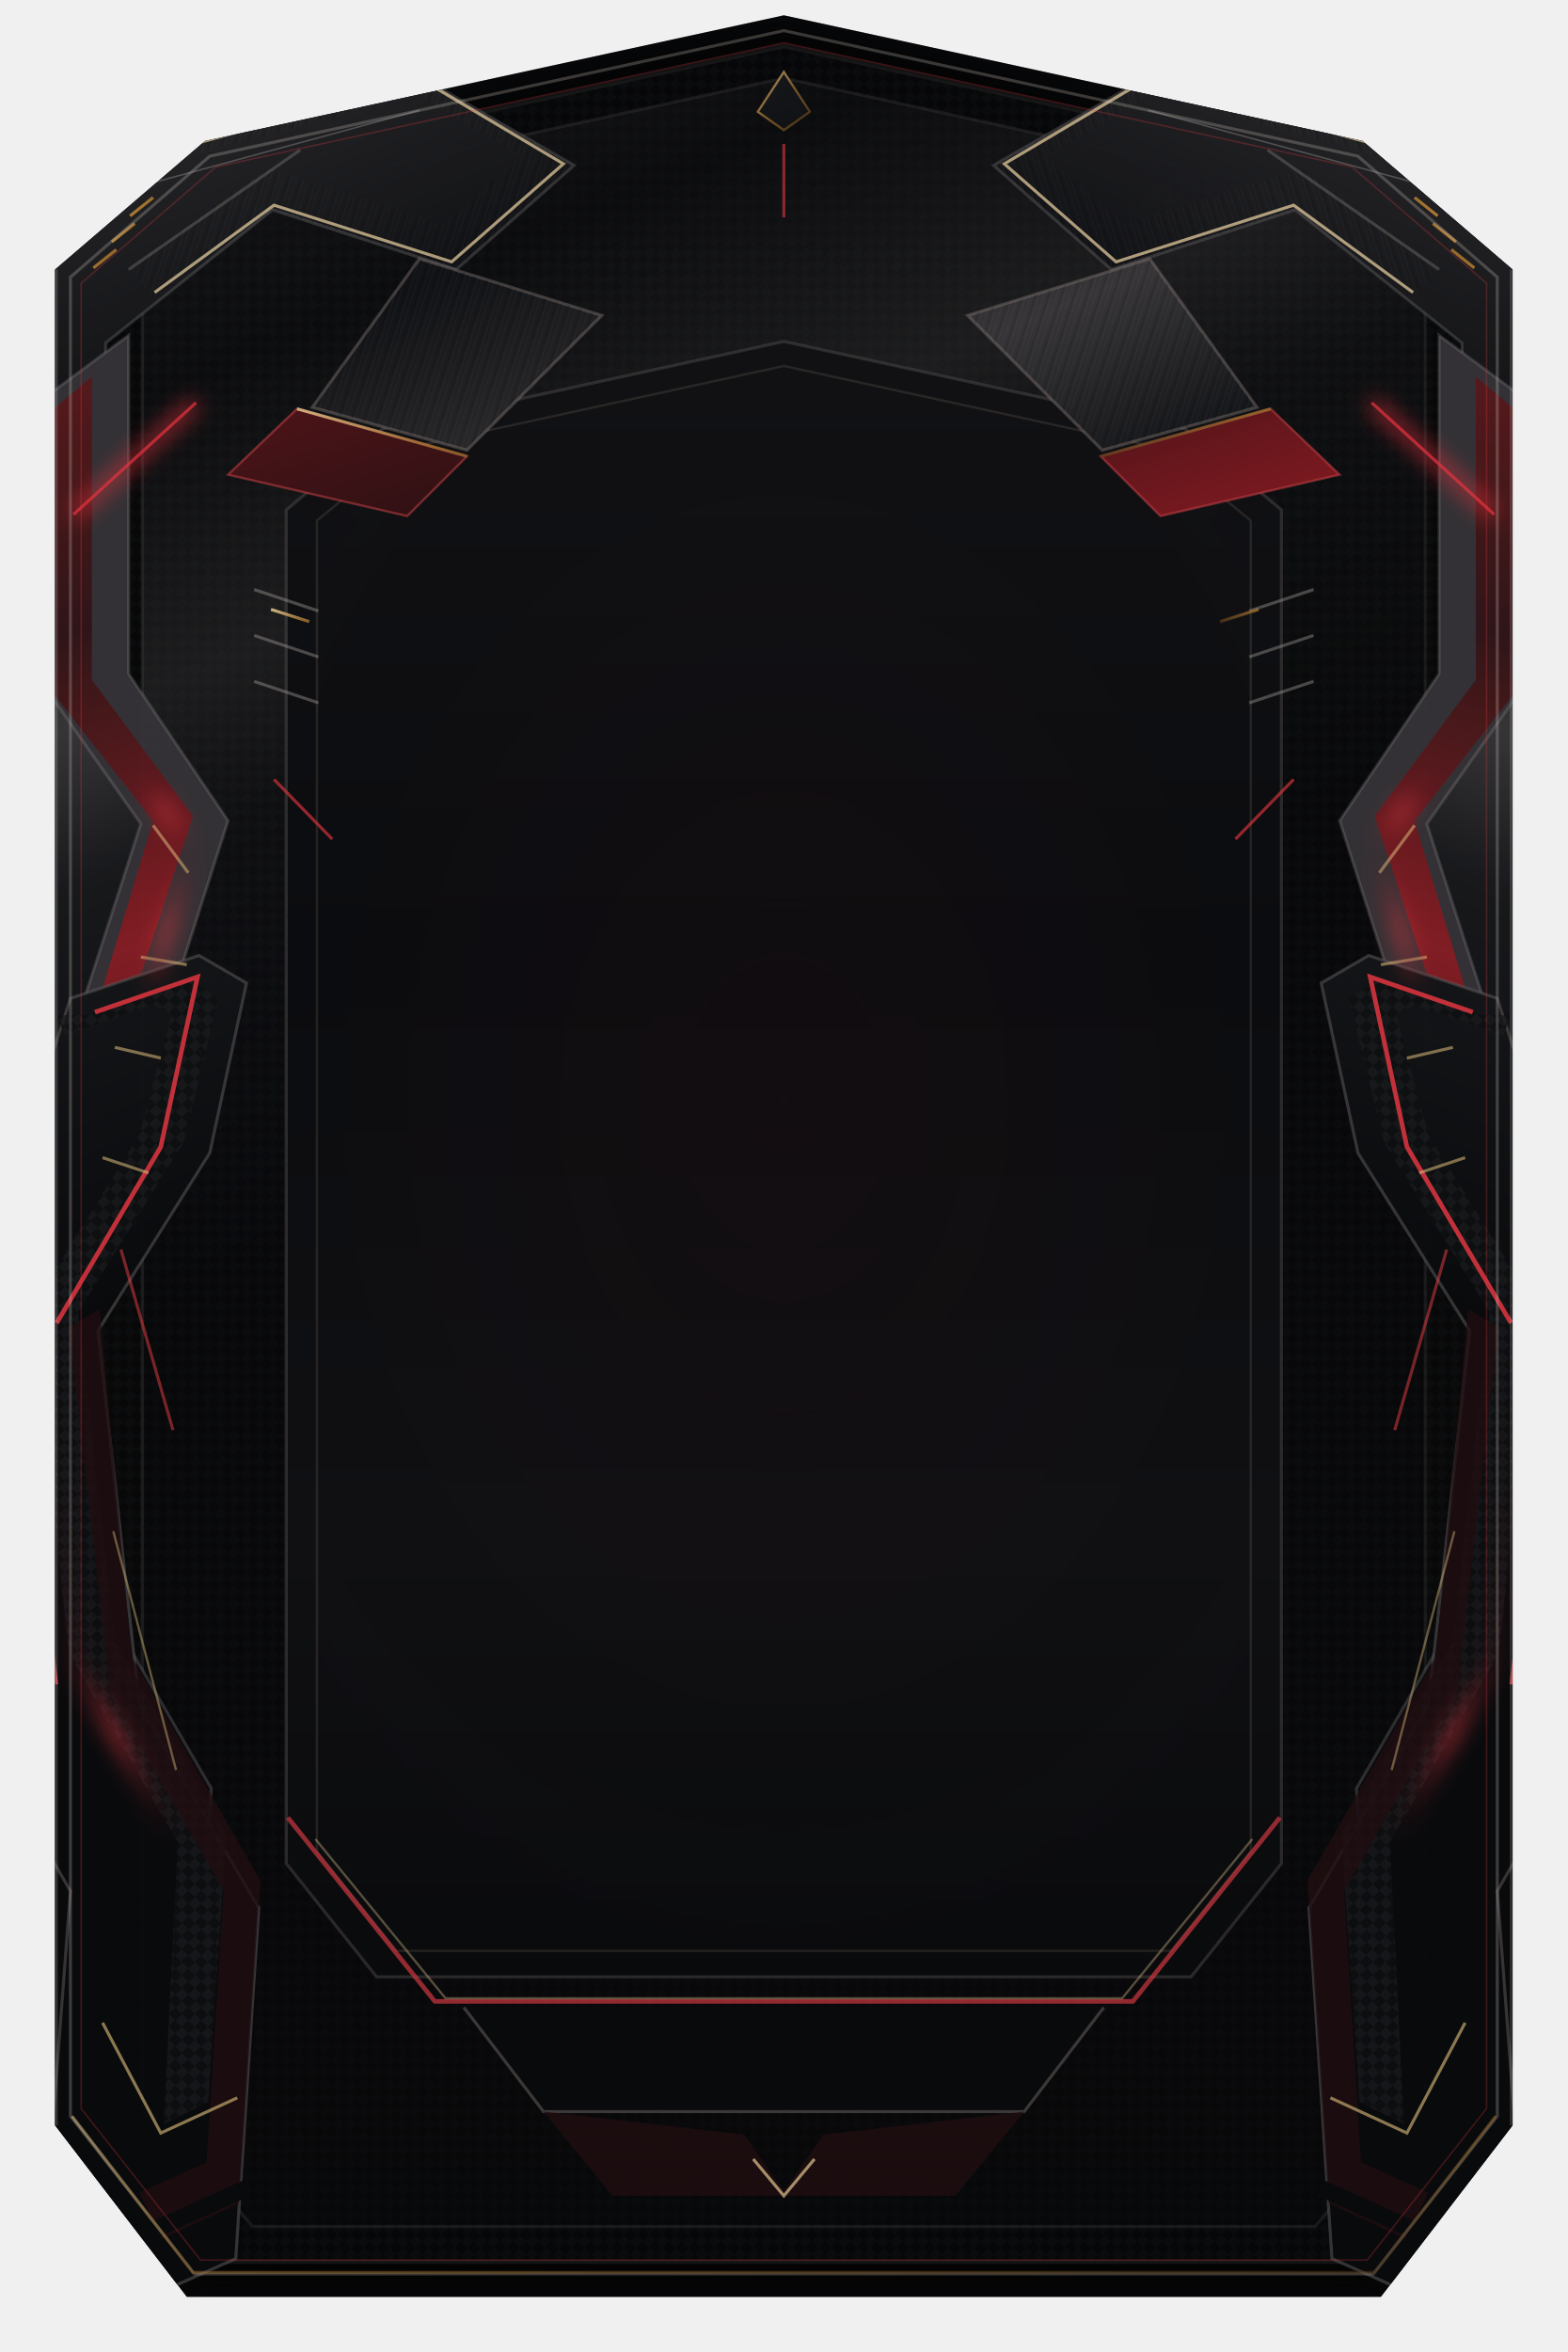
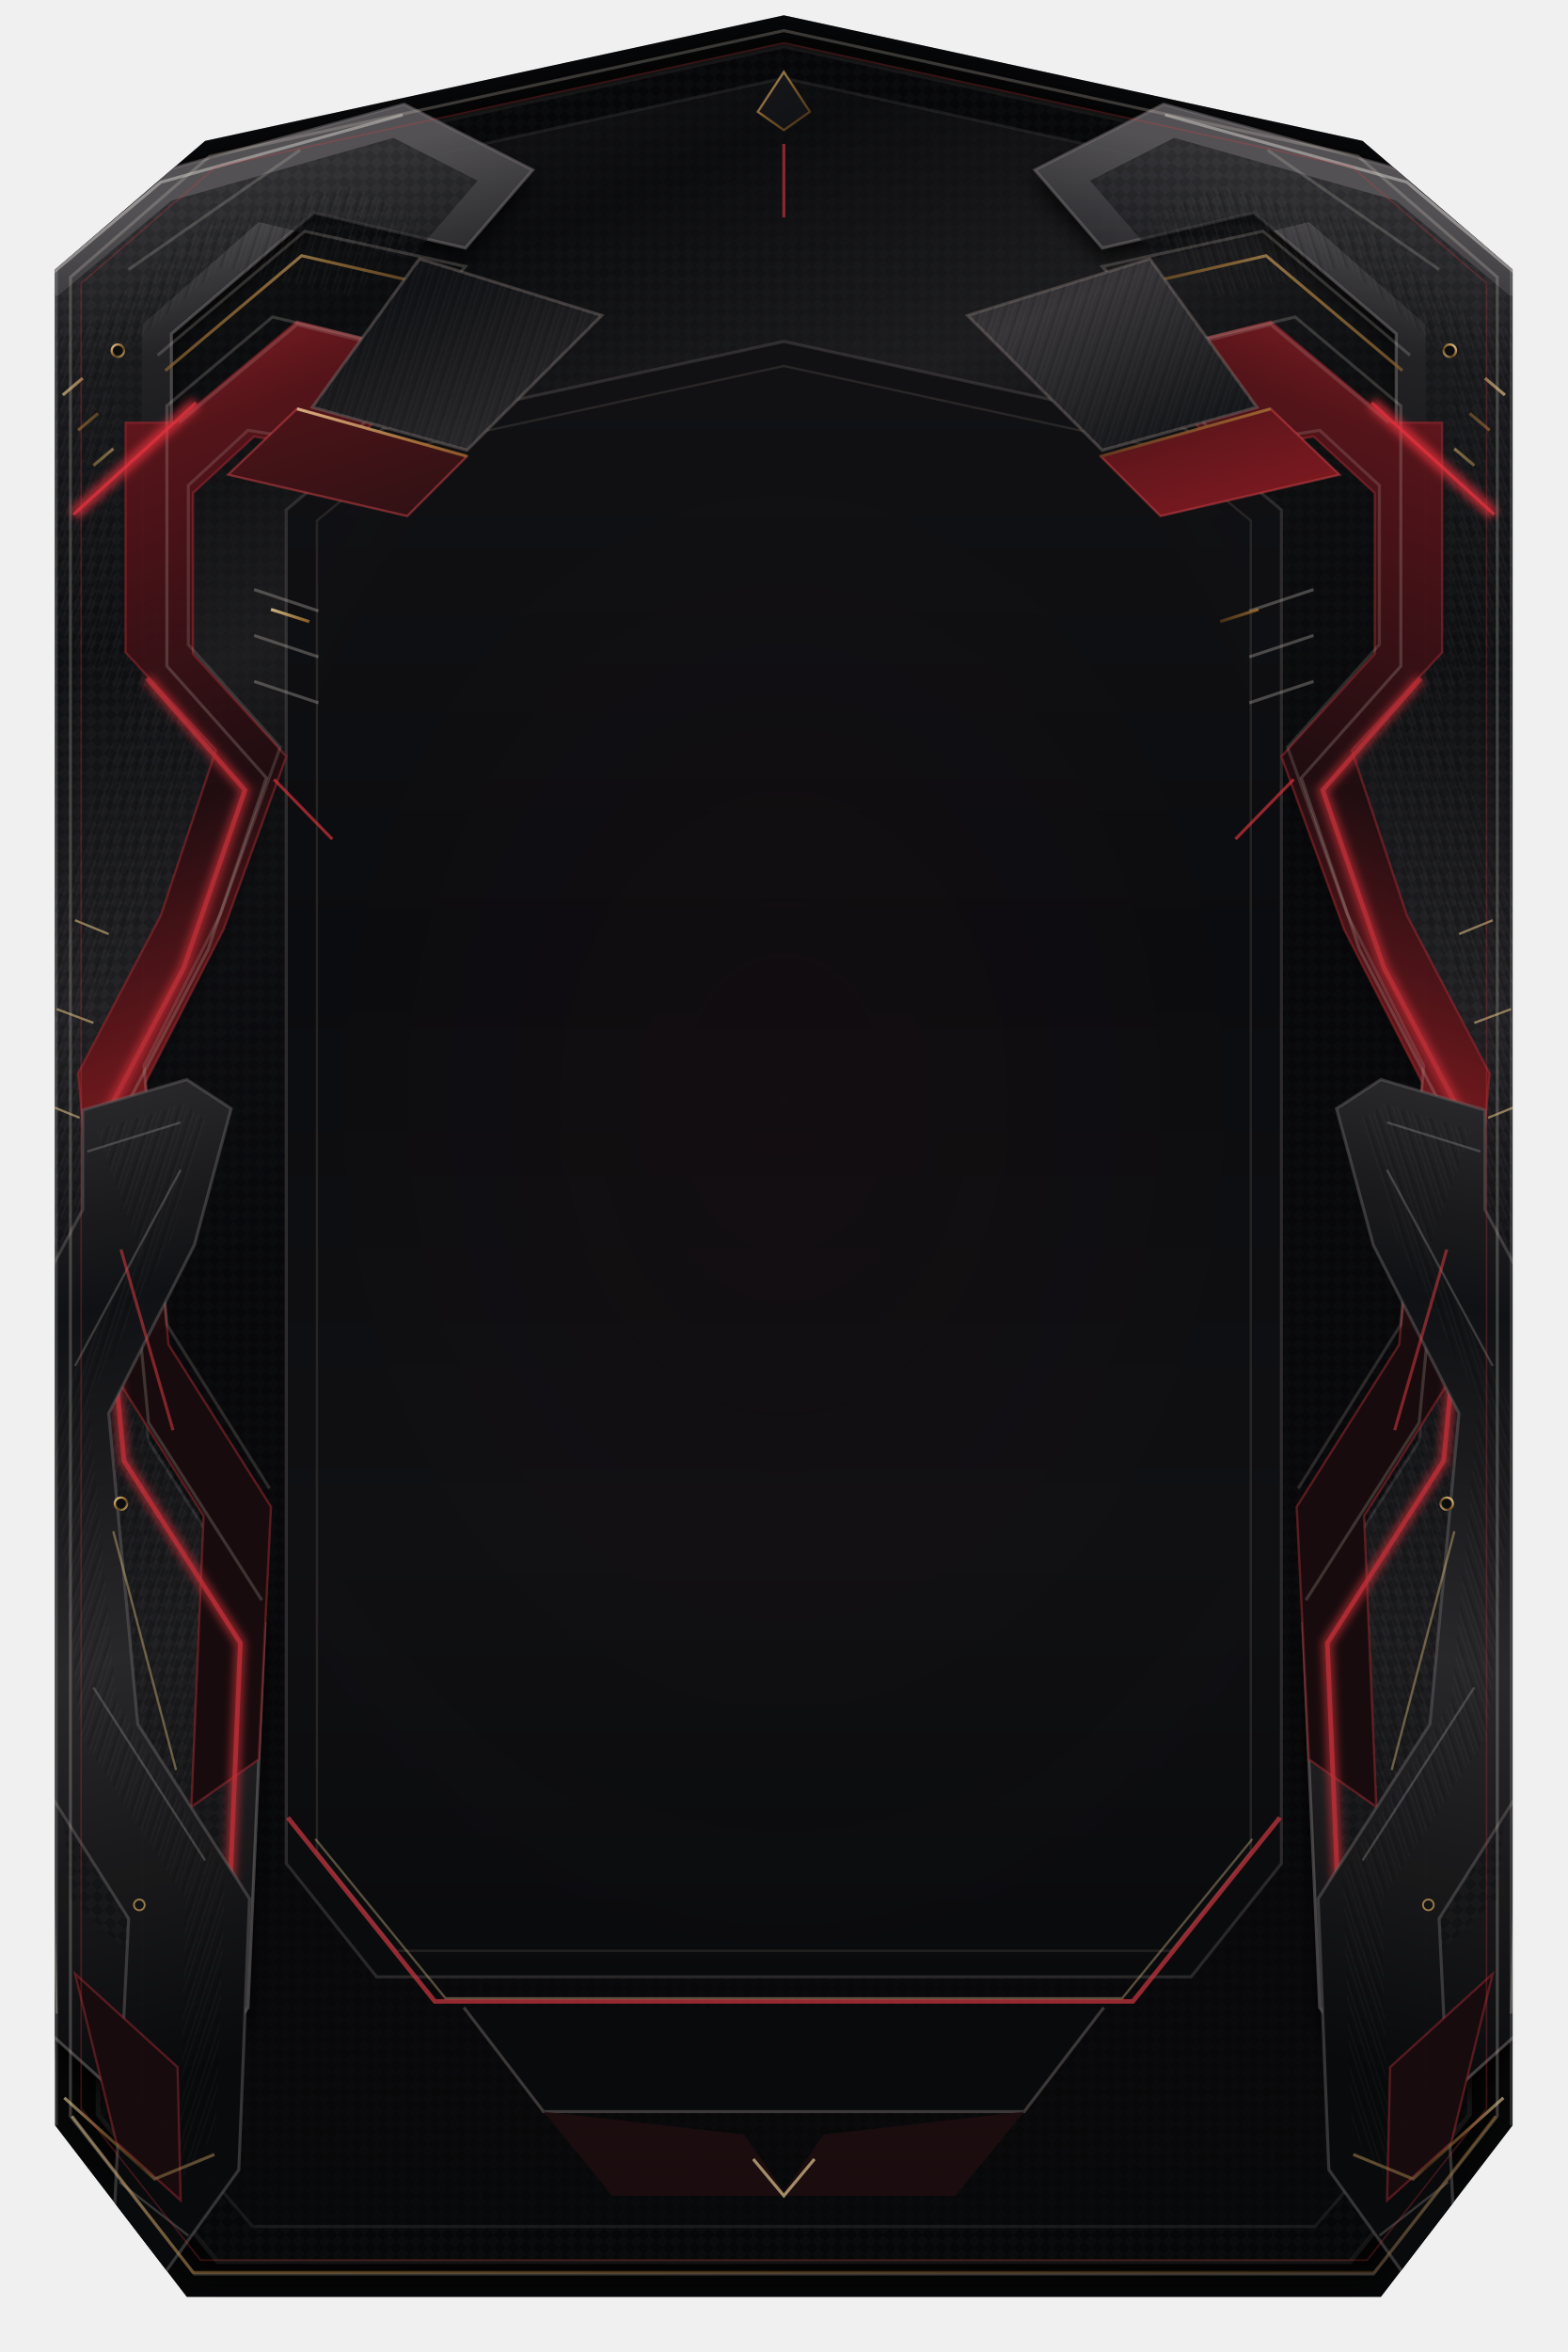
<svg xmlns="http://www.w3.org/2000/svg" width="1024" height="1536" viewBox="0 0 1024 1536" fill="none">
  <defs>
    <linearGradient id="base" x1="512" y1="0" x2="512" y2="1536" gradientUnits="userSpaceOnUse">
      <stop stop-color="#090A0C" />
      <stop offset=".48" stop-color="#111114" />
      <stop offset="1" stop-color="#070809" />
    </linearGradient>
    <linearGradient id="core" x1="512" y1="242" x2="512" y2="1304" gradientUnits="userSpaceOnUse">
      <stop stop-color="#111114" />
      <stop offset=".36" stop-color="#0B0C0F" />
      <stop offset=".72" stop-color="#101013" />
      <stop offset="1" stop-color="#090A0C" />
    </linearGradient>
    <linearGradient id="steel" x1="30" y1="0" x2="344" y2="742" gradientUnits="userSpaceOnUse">
      <stop stop-color="#555457" />
      <stop offset=".15" stop-color="#242427" />
      <stop offset=".33" stop-color="#111215" />
      <stop offset=".55" stop-color="#373538" />
      <stop offset=".68" stop-color="#17181B" />
      <stop offset="1" stop-color="#090A0C" />
    </linearGradient>
    <linearGradient id="redMetal" x1="25" y1="0" x2="285" y2="790" gradientUnits="userSpaceOnUse">
      <stop stop-color="#C52B31" />
      <stop offset=".2" stop-color="#72171D" />
      <stop offset=".48" stop-color="#301114" />
      <stop offset=".73" stop-color="#8F1B23" />
      <stop offset="1" stop-color="#210D10" />
    </linearGradient>
    <linearGradient id="gold" x1="0" y1="0" x2="1" y2="1">
      <stop stop-color="#F2D59A" />
      <stop offset=".45" stop-color="#A97832" />
      <stop offset="1" stop-color="#4C3218" />
    </linearGradient>
    <linearGradient id="edgeGlow" x1="0" y1="0" x2="1" y2="0">
      <stop stop-color="#4E1116" stop-opacity="0" />
      <stop offset=".52" stop-color="#E13A42" stop-opacity=".88" />
      <stop offset="1" stop-color="#5B1118" stop-opacity="0" />
    </linearGradient>
    <radialGradient id="ambient" cx="0" cy="0" r="1" gradientTransform="matrix(0 625 -460 0 512 720)" gradientUnits="userSpaceOnUse">
      <stop stop-color="#3A1014" stop-opacity=".22" />
      <stop offset=".7" stop-color="#171014" stop-opacity=".08" />
      <stop offset="1" stop-color="#090A0C" stop-opacity="0" />
    </radialGradient>
    <pattern id="carbon" width="12" height="12" patternUnits="userSpaceOnUse" patternTransform="rotate(45)">
      <rect width="12" height="12" fill="#090A0C" />
      <path d="M0 0h6v6H0zM6 6h6v6H6z" fill="#18191C" />
      <path d="M6 0h6v6H6zM0 6h6v6H0z" fill="#0E0F11" />
      <path d="M0 0h12M0 6h12" stroke="#28292B" stroke-opacity=".26" stroke-width=".6" />
    </pattern>
    <pattern id="brushed" width="8" height="22" patternUnits="userSpaceOnUse" patternTransform="rotate(18)">
      <rect width="8" height="22" fill="transparent" />
      <path d="M1 0v22M4 0v22" stroke="#FFF" stroke-opacity=".045" stroke-width=".65" />
      <path d="M7 0v22" stroke="#000" stroke-opacity=".22" stroke-width="1" />
    </pattern>
+     <linearGradient id="faceplate" x1="54" y1="146" x2="348" y2="1296" gradientUnits="userSpaceOnUse">
+       <stop stop-color="#555356" />
+       <stop offset=".08" stop-color="#242427" />
+       <stop offset=".23" stop-color="#0D0E10" />
+       <stop offset=".42" stop-color="#343235" />
+       <stop offset=".58" stop-color="#101114" />
+       <stop offset=".77" stop-color="#29282A" />
+       <stop offset="1" stop-color="#090A0C" />
+     </linearGradient>
+     <linearGradient id="crimsonPlate" x1="40" y1="190" x2="292" y2="795" gradientUnits="userSpaceOnUse">
+       <stop stop-color="#9E252D" />
+       <stop offset=".18" stop-color="#56141A" />
+       <stop offset=".52" stop-color="#210D10" />
+       <stop offset=".78" stop-color="#74191F" />
+       <stop offset="1" stop-color="#180B0D" />
+     </linearGradient>
+     <linearGradient id="goldEdge" x1="0" y1="0" x2="1" y2="1">
+       <stop stop-color="#F0D7A2" />
+       <stop offset=".34" stop-color="#A67A3E" />
+       <stop offset=".68" stop-color="#60431F" />
+       <stop offset="1" stop-color="#D4B77A" />
+     </linearGradient>
+     <radialGradient id="playerHalo" cx="0" cy="0" r="1" gradientTransform="matrix(0 475 -335 0 512 704)" gradientUnits="userSpaceOnUse">
+       <stop stop-color="#65161B" stop-opacity=".28" />
+       <stop offset=".48" stop-color="#361115" stop-opacity=".16" />
+       <stop offset="1" stop-color="#111114" stop-opacity="0" />
+     </radialGradient>
    <filter id="redBlur" x="-100%" y="-100%" width="300%" height="300%" color-interpolation-filters="sRGB">
-       <feGaussianBlur stdDeviation="7" />
+       <feGaussianBlur stdDeviation="2.6" />
+     </filter>
+     <filter id="plateShadow" x="-50%" y="-30%" width="200%" height="190%" color-interpolation-filters="sRGB">
+       <feGaussianBlur in="SourceAlpha" stdDeviation="7" result="blur" />
+       <feOffset dy="7" result="offset" />
+       <feFlood flood-color="#000" flood-opacity=".82" result="shade" />
+       <feComposite in="shade" in2="offset" operator="in" result="shadow" />
+       <feMerge>
+         <feMergeNode in="shadow" />
+         <feMergeNode in="SourceGraphic" />
+       </feMerge>
    </filter>
    <filter id="softShadow" x="-30%" y="-20%" width="160%" height="150%" color-interpolation-filters="sRGB">
      <feGaussianBlur stdDeviation="13" />
    </filter>
    <clipPath id="cardClip">
      <path d="M512 10 890 92l98 84v1212l-86 112H122l-86-112V176l98-84L512 10Z" />
    </clipPath>
    <g id="sideArmor">
-       <path d="M0 178 94 99l182-48 99 57-77 68-120-39-109 87v228l65 94-44 136-55 112 28 245 75 129-15 229-83 37-40-79V178Z" fill="url(#steel)" stroke="#777477" stroke-opacity=".34" stroke-width="2" />
-       <path d="M0 178 94 99l182-48 99 57-77 68-120-39-79 57-14-19 89-65 116 36 50-44-68-40-164 44-79 64-19-23 90-47Z" fill="url(#brushed)" opacity=".5" />
-       <path d="m101 101 176-48 91 54-73 64-116-37-78 57" stroke="#F3D9A7" stroke-opacity=".7" stroke-width="2" />
-       <path d="m26 444 66 94-44 136 63-19 38-119-65-96V219l-58 43v182Z" fill="#343236" stroke="#8A8585" stroke-opacity=".3" stroke-width="2" />
-       <path d="m35 453 65 83-38 126 17 14 47-143-66-89V246l-25 21v186Z" fill="url(#redMetal)" opacity=".88" />
-       <path d="m46 652 84-28 31 18-24 111-73 116 27 244 78 133-15 229-83 37-40-79 15-198-70-122-25-222 57-122Z" fill="url(#steel)" stroke="#5C585A" stroke-opacity=".55" stroke-width="2" />
-       <path d="m57 663 67-23 19 12-23 94-69 111 24 215 73 125-12 176-29 14 9-184-71-123-24-227 70-112 21-78-12-7-58 20-5-13Z" fill="url(#carbon)" opacity=".78" />
-       <path d="m62 661 67-23-24 111-68 115" stroke="#D93640" stroke-opacity=".9" stroke-width="3" />
-       <path d="m86 1082 84 146-14 211-50 23-15-30 44-20 11-177-74-130-27-238 20-12 21 227Z" fill="url(#redMetal)" opacity=".76" />
-       <path d="m101 119 173-47" stroke="#FFF" stroke-opacity=".22" stroke-width="1" />
-       <path d="m85 141 15-12m-27 29 15-12m-27 29 15-12" stroke="url(#gold)" stroke-width="2" />
-       <path d="m100 539 23 31m-31 55 30 5m-47 54 30 7m-38 65 30 10" stroke="#D9B879" stroke-opacity=".58" stroke-width="2" />
-       <path d="M16 190v250" stroke="#C7C1BA" stroke-opacity=".42" stroke-width="2" />
-       <path d="M17 928 37 1100" stroke="#E74249" stroke-opacity=".8" stroke-width="2" />
-       <path d="m67 1321 38 72 50-23" stroke="#D2B477" stroke-opacity=".66" stroke-width="2" />
-       <path d="m20 184 75-65" stroke="#F5F1E8" stroke-opacity=".24" stroke-width="2" />
-       <path d="m89 506 38 48-29 87" stroke="url(#edgeGlow)" stroke-width="8" filter="url(#redBlur)" />
-       <path d="m32 916 15 167 68 119" stroke="url(#edgeGlow)" stroke-width="7" filter="url(#redBlur)" />
-       <path d="m30 1390 40 80 91-41" stroke="#090A0C" stroke-width="11" />
+       <path d="M18 185 105 112 264 68l84 43-44 51-99-23-93 79v203l66 73-39 114-63 119 21 214 76 119-11 251-58 81-88-79V185Z" fill="url(#faceplate)" stroke="#777174" stroke-opacity=".54" stroke-width="2" filter="url(#plateShadow)" />
+       <path d="m38 193 74-62 145-41 55 28-44 51-99-24-76 67v190l66 73-38 113-60 116 20 203 75 119-10 217-39 54-61-57-19-207-75-119-20-222 61-115 40-116-64-72V193Z" fill="url(#carbon)" opacity=".52" />
+       <path d="m52 215 83-70 93-24 48 23-45 50-86-20-70 61v164l64 71-33 101-56 111 17 189 72 113-8 173-35 48-24-22 6-183-72-115-18-208 57-110 37-107-63-71V215Z" fill="url(#brushed)" opacity=".66" />
+       <path d="m115 276 79-66 86 22-53 64-61-11-40 37v105l61 67-41 113-51 100 15 171 67 106-8 165-44 31 8-190-65-103-17-186 54-103 36-108-59-64V276Z" fill="url(#crimsonPlate)" stroke="#A12B32" stroke-opacity=".52" stroke-width="1.5" />
+       <path d="m117 276 77-64 81 20-50 59-63-10-39 36v104l60 67-39 109-50 99 15 169 67 107" stroke="#D7C7B7" stroke-opacity=".18" stroke-width="2" />
+       <path d="m103 232 96-81 105 23-46 52-80-19-69 58v170l65 73-38 112-58 111 19 198 74 116" stroke="#E3D9CB" stroke-opacity=".2" stroke-width="2" />
+       <path d="m108 242 89-75 83 19" stroke="url(#goldEdge)" stroke-opacity=".76" stroke-width="2" />
+       <path d="m96 443 64 73-40 116-59 112 20 210 76 119-9 212" stroke="#A52A31" stroke-opacity=".82" stroke-width="3" />
+       <path d="m96 443 64 73-40 116-59 112 20 210 76 119-9 212" stroke="#D5353D" stroke-opacity=".62" stroke-width="7" filter="url(#redBlur)" />
+       <path d="m54 725 68-20 29 19-24 89-56 110 19 203 73 114-7 177-51 71-31-28 10-207-75-119-20-222 65-122Z" fill="url(#faceplate)" stroke="#6E696A" stroke-opacity=".46" stroke-width="2" />
+       <path d="m63 738 57-17 14 10-22 78-54 106 18 196 71 112-6 169-24 33 4-184-69-109-19-207 58-109Z" fill="url(#brushed)" opacity=".72" />
+       <path d="m57 752 61-19m-69 159 69-128m-57 338 73 113m-56 210 45 35" stroke="#E4DDD4" stroke-opacity=".21" stroke-width="1.5" />
+       <path d="m49 1289 67 61 2 87-42-38-27-110Z" fill="url(#crimsonPlate)" stroke="#A32D34" stroke-opacity=".48" stroke-width="1.5" />
+       <path d="m24 187 81-68 158-44" stroke="#F2EEE7" stroke-opacity=".42" stroke-width="2" />
+       <path d="m25 188 4 250m4 719 4 158" stroke="#C9C2B8" stroke-opacity=".34" stroke-width="1.5" />
+       <path d="m41 258 13-11m-3 34 13-11m-3 34 13-11" stroke="url(#goldEdge)" stroke-opacity=".72" stroke-width="2" />
+       <path d="m49 601 22 9m-34 49 24 9m-31 53 22 9" stroke="#D0B27A" stroke-opacity=".64" stroke-width="1.5" />
+       <circle cx="77" cy="229" r="4" fill="#0B0C0E" stroke="url(#goldEdge)" stroke-width="1.5" />
+       <circle cx="79" cy="982" r="4" fill="#0B0C0E" stroke="url(#goldEdge)" stroke-width="1.5" />
+       <circle cx="91" cy="1244" r="3.5" fill="#111214" stroke="#9C7C4C" stroke-width="1.2" />
+       <path d="m42 1370 59 53 39-16" stroke="url(#goldEdge)" stroke-opacity=".6" stroke-width="2" />
    </g>
  </defs>
  <g clip-path="url(#cardClip)">
    <rect width="1024" height="1536" fill="url(#base)" />
    <rect width="1024" height="1536" fill="url(#ambient)" />
    <path d="M512 12 890 95l96 83v1210l-86 110H124l-86-110V178l96-83 378-83Z" fill="#000" opacity=".7" filter="url(#softShadow)" />
    <path d="M512 30 855 105l105 86v1190l-78 96H142l-78-96V191l105-86 343-75Z" fill="url(#carbon)" opacity=".34" stroke="#777174" stroke-opacity=".42" stroke-width="3" />
    <path d="M512 51 832 121l99 80v1169l-72 84H165l-72-84V201l99-80 320-70Z" fill="url(#steel)" opacity=".44" stroke="#A39B96" stroke-opacity=".26" stroke-width="2" />
    <path d="M512 223 774 280l63 53v884l-59 74H246l-59-74V333l63-53 262-57Z" fill="url(#core)" stroke="#5A5353" stroke-opacity=".42" stroke-width="2" />
    <path d="M512 239 760 293l57 47v869l-52 65H259l-52-65V340l57-47 248-54Z" fill="url(#ambient)" opacity=".65" />
    <path d="M512 239 760 293l57 47v869l-52 65H259l-52-65V340l57-47 248-54Z" stroke="#A18E79" stroke-opacity=".17" stroke-width="1.5" />
    <g opacity=".98">
      <use href="#sideArmor" />
      <use href="#sideArmor" transform="translate(1024 0) scale(-1 1)" />
    </g>
    <path d="m274 169 119 37-88 88-101-28 70-97Z" fill="url(#steel)" stroke="#857B76" stroke-opacity=".42" stroke-width="2" />
    <path d="m274 169 119 37-88 88-101-28 70-97Z" fill="url(#brushed)" opacity=".62" />
    <path d="m751 169-119 37 88 88 101-28-70-97Z" fill="url(#steel)" stroke="#857B76" stroke-opacity=".42" stroke-width="2" />
    <path d="m751 169-119 37 88 88 101-28-70-97Z" fill="url(#brushed)" opacity=".62" />
    <path d="m194 267 111 31-39 39-117-27 45-43Z" fill="url(#redMetal)" stroke="#D04449" stroke-opacity=".5" stroke-width="1.5" />
    <path d="m830 267-111 31 39 39 117-27-45-43Z" fill="url(#redMetal)" stroke="#D04449" stroke-opacity=".5" stroke-width="1.5" />
    <path d="m194 267 111 31m525-31-111 31" stroke="url(#gold)" stroke-opacity=".75" stroke-width="2" />
    <path d="M512 47v141" stroke="url(#gold)" stroke-opacity=".72" stroke-width="2" />
    <path d="m495 73 17-26 17 26-17 12-17-12Z" fill="url(#steel)" stroke="url(#gold)" stroke-opacity=".7" stroke-width="1.5" />
    <path d="M512 94v48" stroke="#D43840" stroke-opacity=".62" stroke-width="2" />
    <path d="M512 47v141" stroke="#EC3F47" stroke-opacity=".58" stroke-width="6" filter="url(#redBlur)" />
    <path d="m166 385 42 14m-42 16 42 14m-42 16 42 14m650-74-42 14m42 16-42 14m42 16-42 14" stroke="#B9B2AB" stroke-opacity=".36" stroke-width="2" />
    <path d="m177 398 25 8m620-8-25 8" stroke="url(#gold)" stroke-opacity=".82" stroke-width="2" />
    <path d="M179 509 217 548m628-39-38 39" stroke="#D7333C" stroke-opacity=".68" stroke-width="2" />
    <path d="m188 1187 96 120h456l96-120" stroke="#C8363F" stroke-opacity=".72" stroke-width="3" />
    <path d="m206 1201 85 104h442l85-104" stroke="#F0D29A" stroke-opacity=".34" stroke-width="1.5" />
    <path d="m303 1311 52 68h314l52-68" fill="url(#steel)" stroke="#7E7470" stroke-opacity=".43" stroke-width="2" />
    <path d="m355 1379 45 55h114l-28-40-131-15Zm314 0-45 55H510l28-40 131-15Z" fill="url(#redMetal)" opacity=".76" />
    <path d="M512 1305v176" stroke="url(#gold)" stroke-opacity=".56" stroke-width="2" />
    <path d="m492 1410 20 24 20-24" stroke="#F0D29A" stroke-opacity=".65" stroke-width="2" />
    <path d="M84 176 196 98m744 78L828 98" stroke="#F1E9DD" stroke-opacity=".18" stroke-width="2" />
    <path d="M48 336 128 263m848 73-80-73" stroke="#E3333D" stroke-opacity=".72" stroke-width="2" />
    <path d="M48 336 128 263m848 73-80-73" stroke="#E3333D" stroke-opacity=".72" stroke-width="8" filter="url(#redBlur)" />
    <path d="m79 816 34 118m832-118-34 118" stroke="#EB3E46" stroke-opacity=".5" stroke-width="2" />
    <path d="m74 1000 41 156m835-156-41 156" stroke="#D3B779" stroke-opacity=".45" stroke-width="1.5" />
    <path d="M37 176v1212m950-1212v1212" stroke="#C6C0B9" stroke-opacity=".22" stroke-width="1.5" />
    <path d="M512 20 887 102l91 79v1201l-81 103H127l-81-103V181l91-79 375-82Z" stroke="#D5CBBE" stroke-opacity=".26" stroke-width="2" />
    <path d="M512 28 883 109l88 76v1192l-78 99H131l-78-99V185l88-76 371-81Z" stroke="#E23A42" stroke-opacity=".26" stroke-width="1" />
    <path d="m47 1382 79 102h772l79-102" stroke="url(#gold)" stroke-opacity=".48" stroke-width="2" />
  </g>
</svg>
